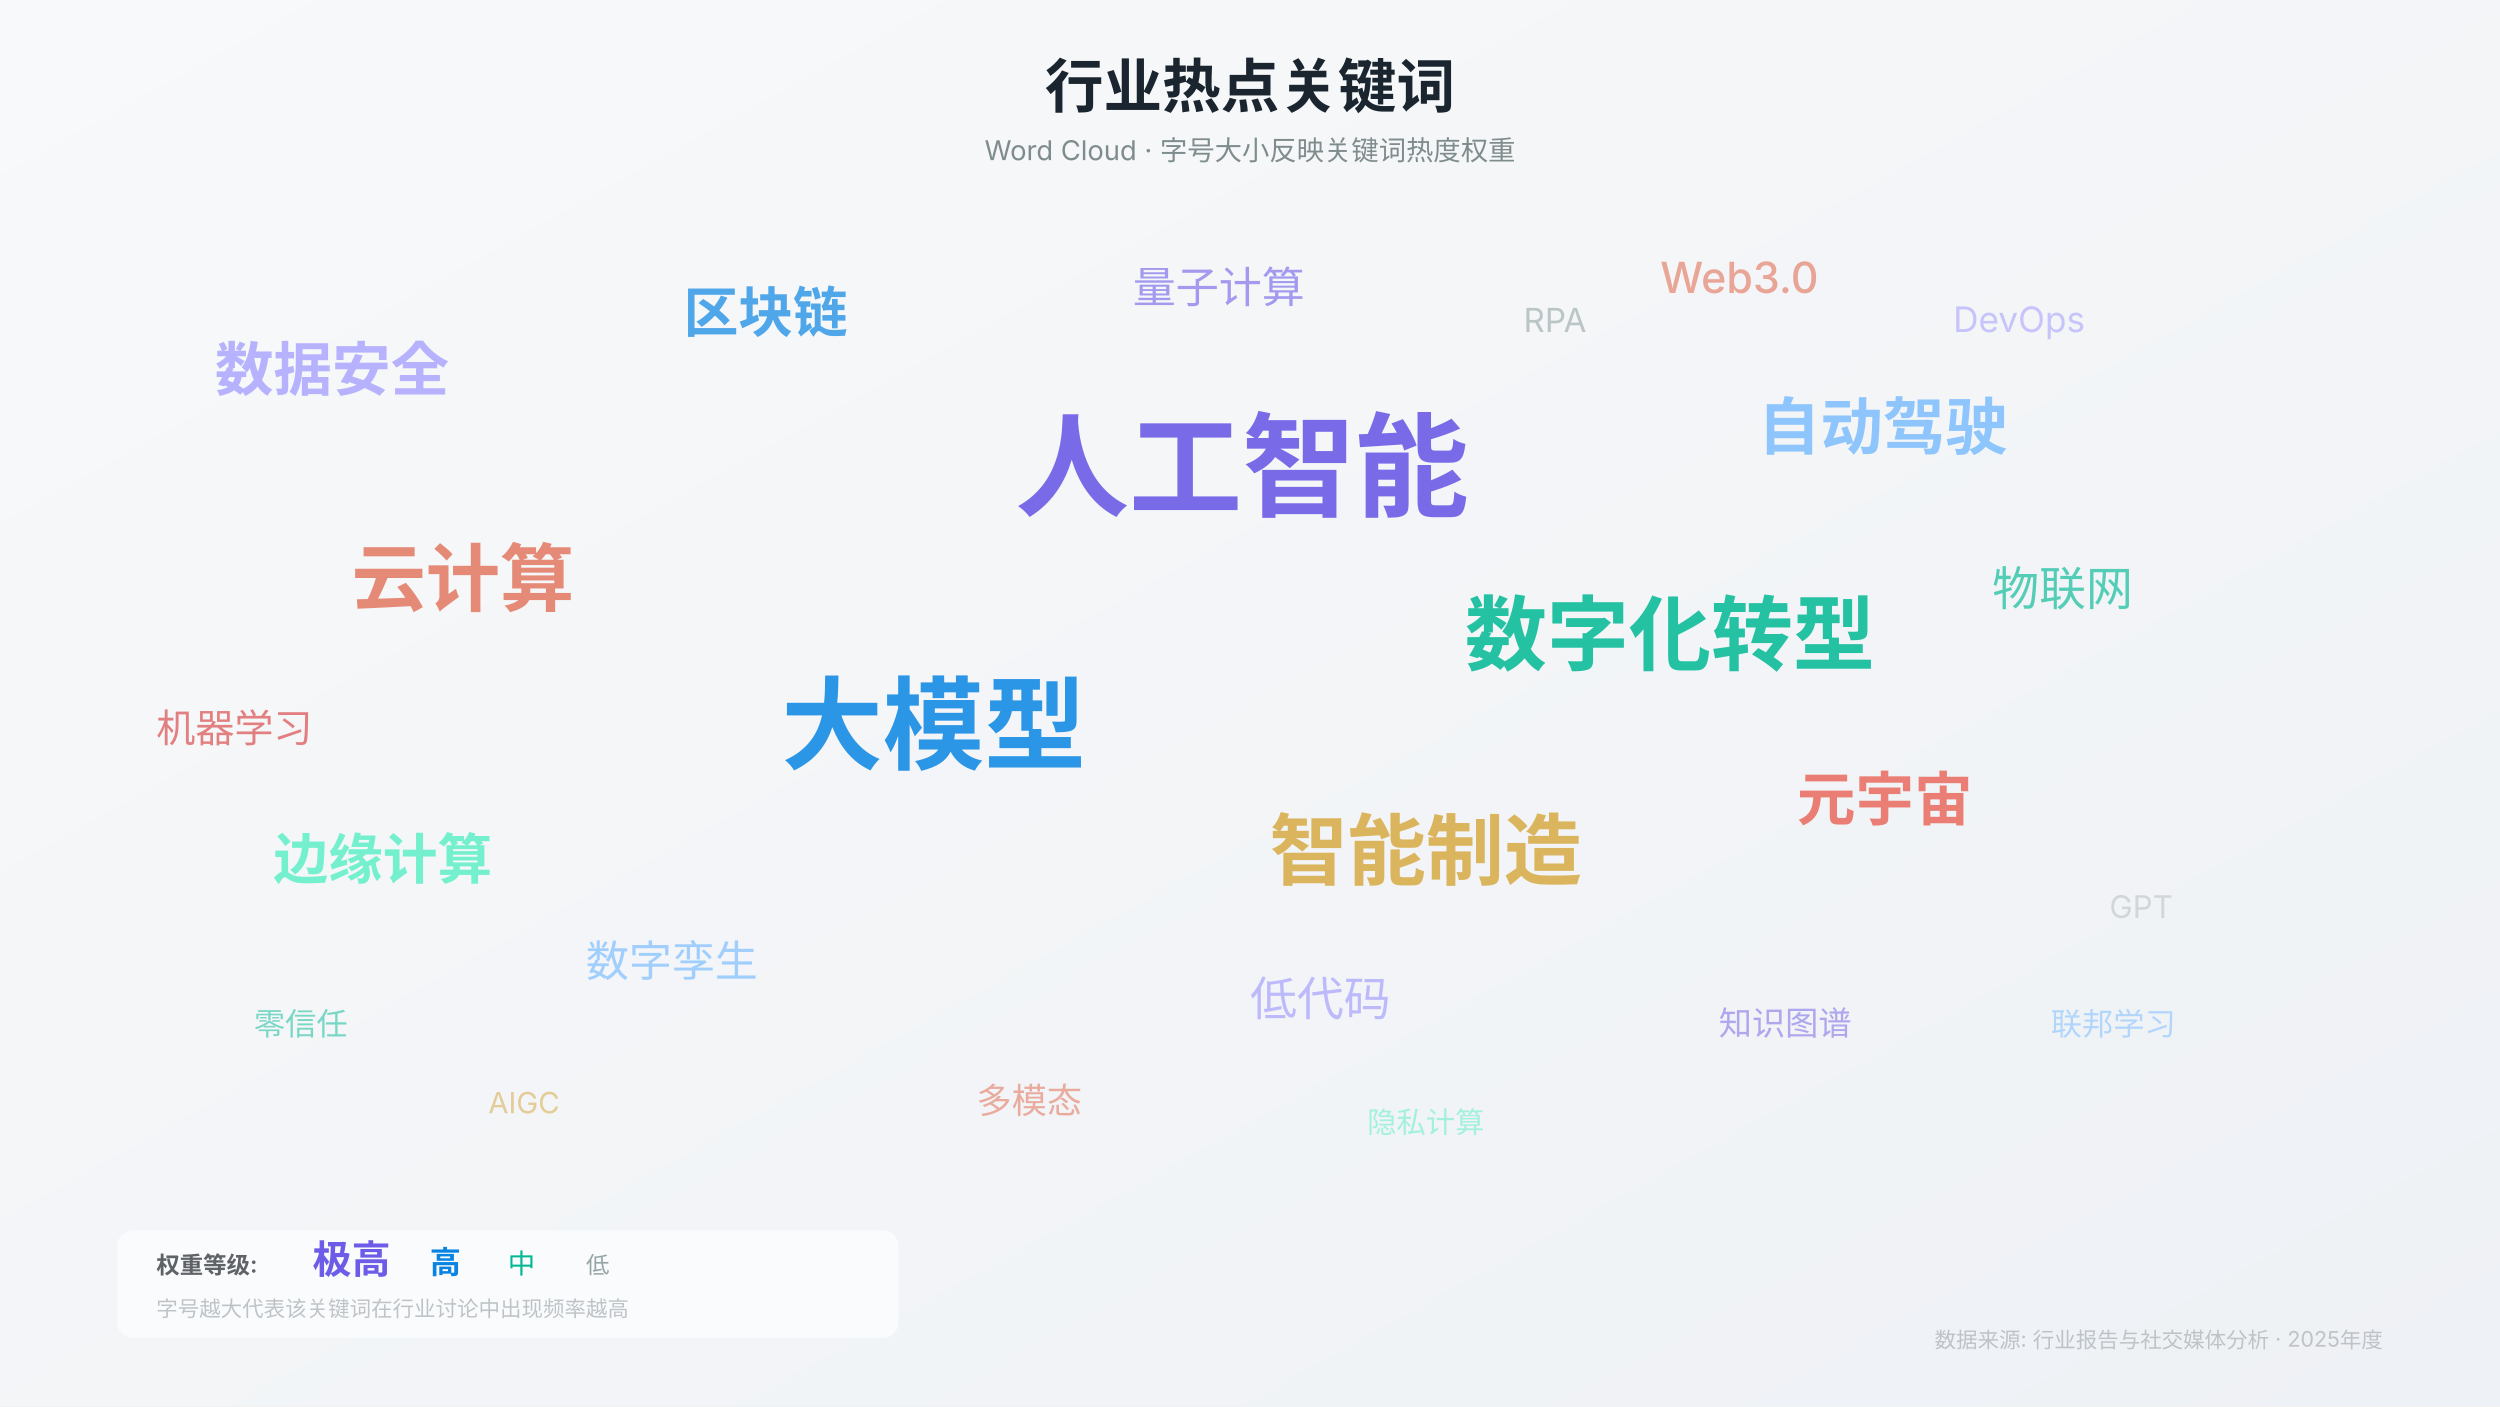
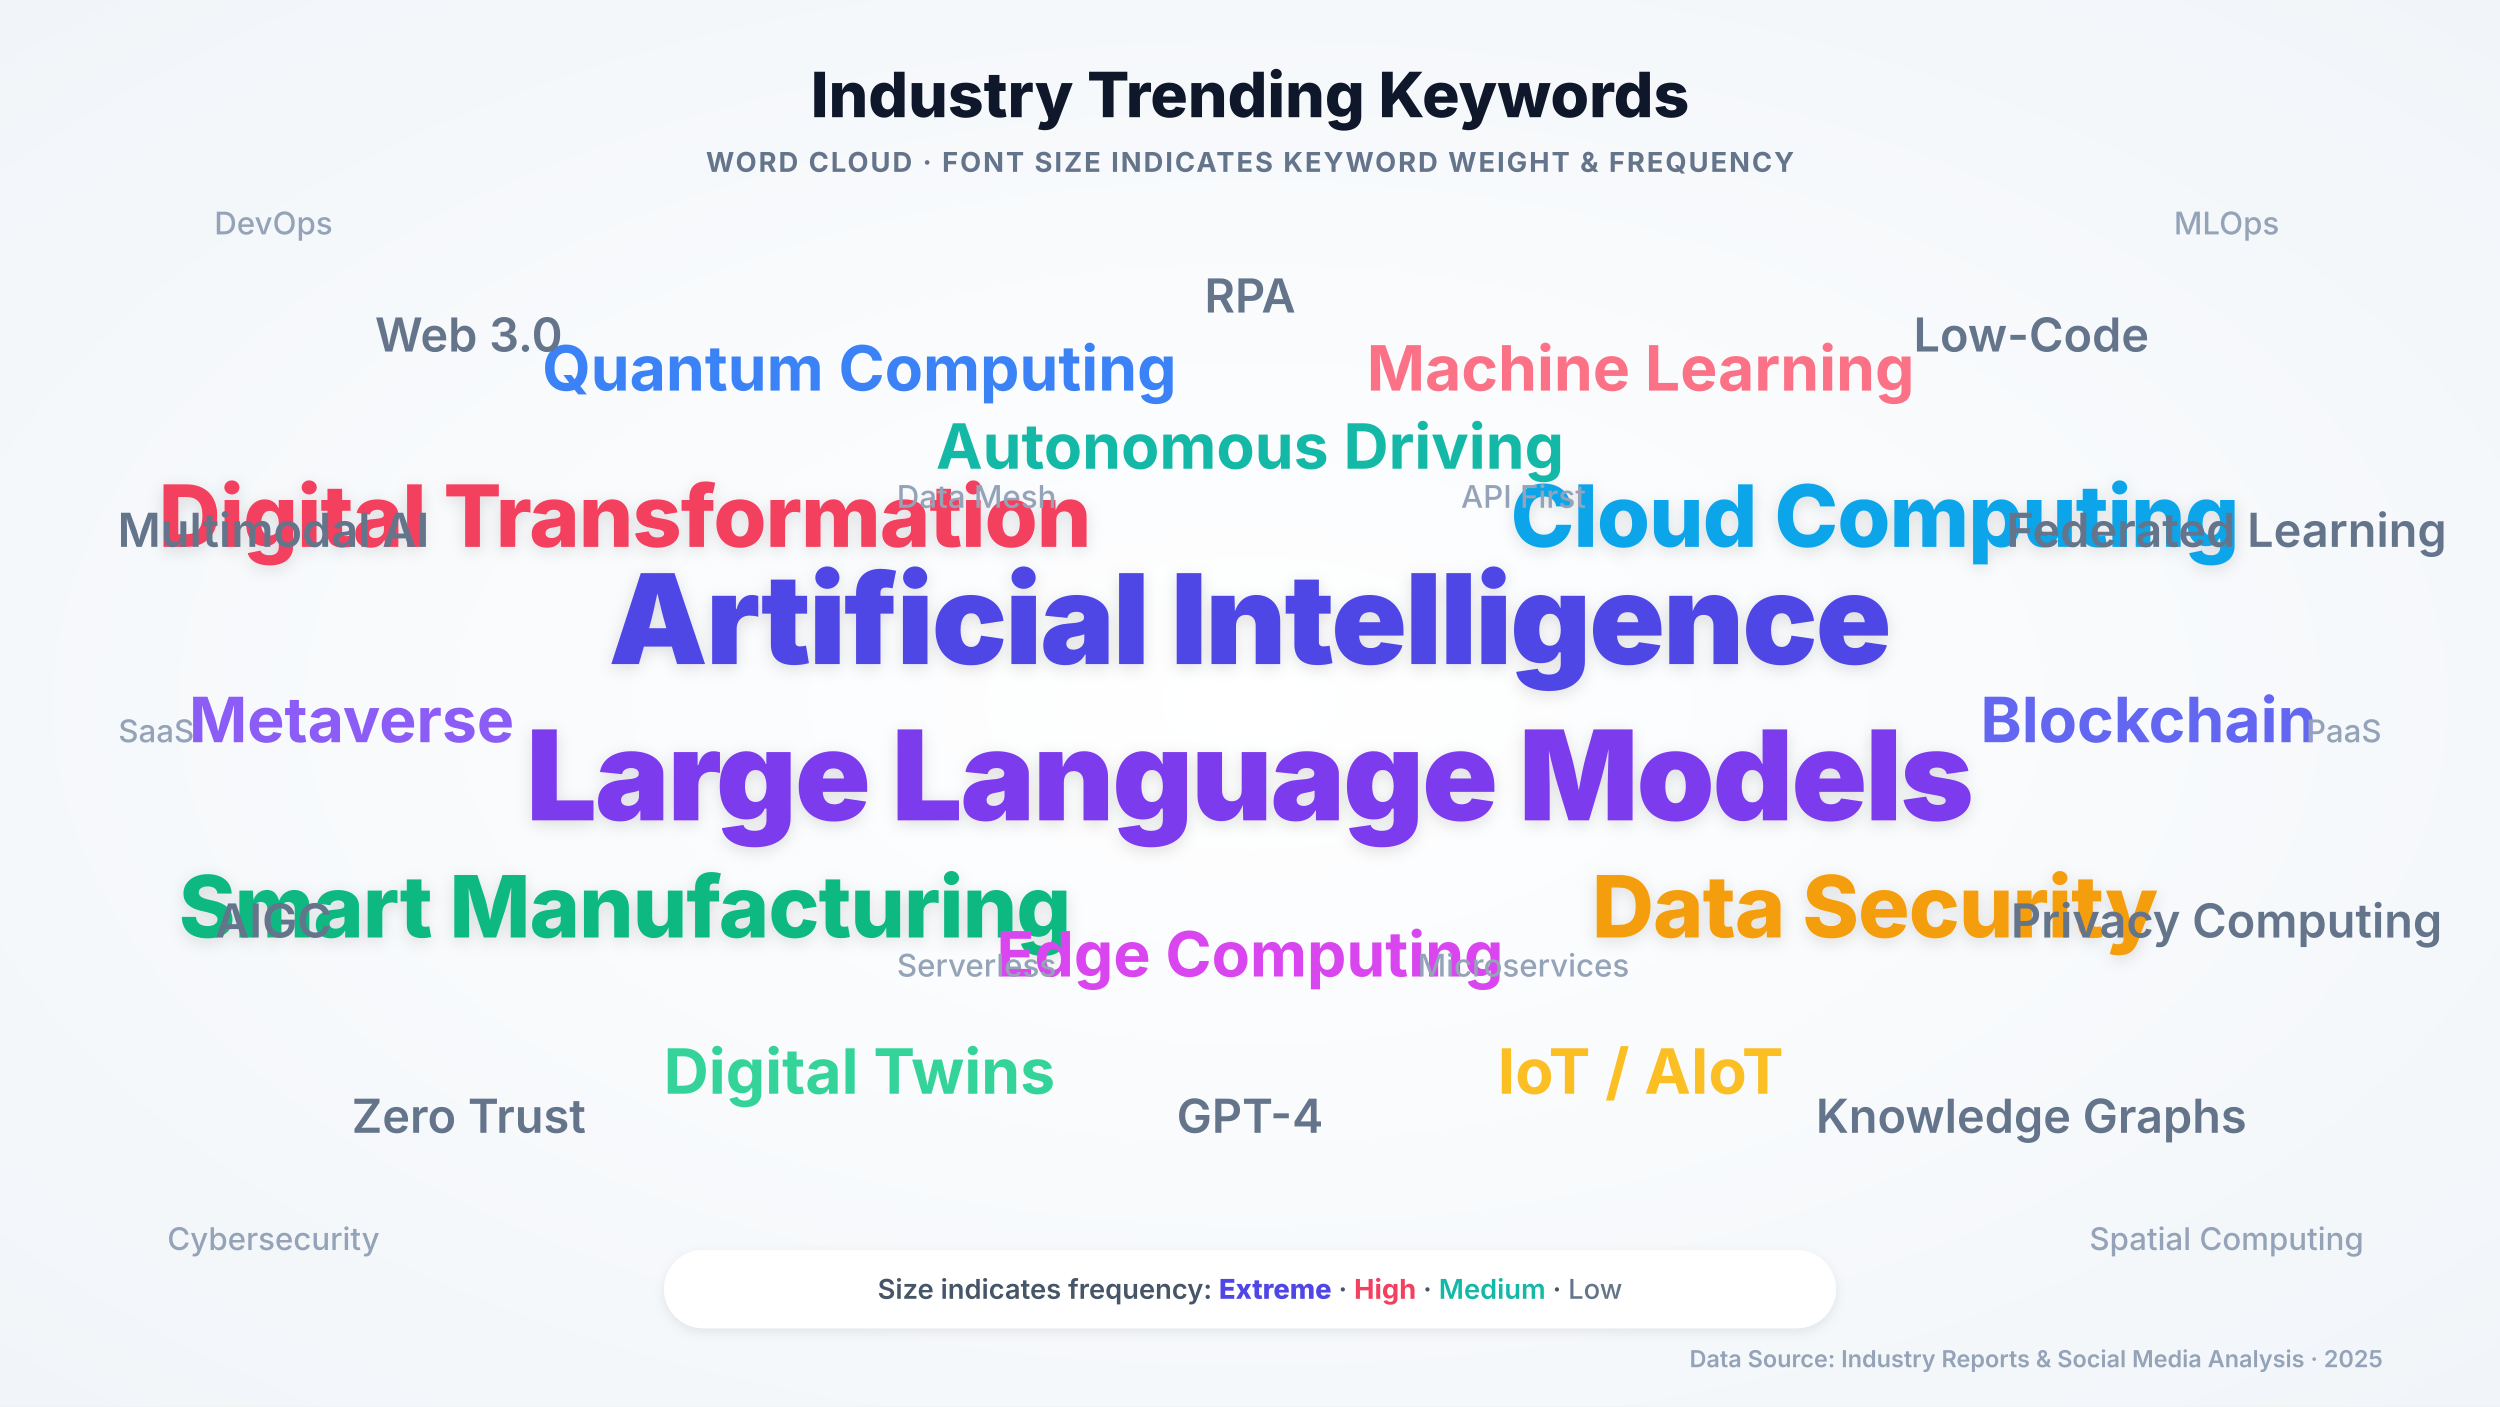
<svg xmlns="http://www.w3.org/2000/svg" viewBox="0 0 1280 720" width="1280" height="720">
  <defs>
-     <linearGradient id="bgGrad" x1="0%" y1="0%" x2="100%" y2="100%">
-       <stop offset="0%" style="stop-color:#F8F9FA;stop-opacity:1" />
-       <stop offset="100%" style="stop-color:#EEF1F5;stop-opacity:1" />
-     </linearGradient>
+     <radialGradient id="bgGrad" cx="50%" cy="50%" r="70%">
+       <stop offset="0%" stop-color="#FFFFFF" />
+       <stop offset="100%" stop-color="#F1F5F9" />
+     </radialGradient>
+     <filter id="textGlow" x="-20%" y="-20%" width="140%" height="140%">
+       <feGaussianBlur in="SourceAlpha" stdDeviation="4" />
+       <feOffset dx="0" dy="2" />
+       <feComponentTransfer>
+         <feFuncA type="linear" slope="0.12" />
+       </feComponentTransfer>
+       <feMerge>
+         <feMergeNode />
+         <feMergeNode in="SourceGraphic" />
+       </feMerge>
+     </filter>
+     <filter id="pillShadow" x="-10%" y="-20%" width="120%" height="140%">
+       <feGaussianBlur in="SourceAlpha" stdDeviation="3" />
+       <feOffset dx="0" dy="2" />
+       <feComponentTransfer>
+         <feFuncA type="linear" slope="0.08" />
+       </feComponentTransfer>
+       <feMerge>
+         <feMergeNode />
+         <feMergeNode in="SourceGraphic" />
+       </feMerge>
+     </filter>
  </defs>
  <rect width="1280" height="720" fill="url(#bgGrad)" />
-   <text x="640" y="55" text-anchor="middle" font-family="-apple-system, BlinkMacSystemFont, 'Segoe UI', sans-serif" font-size="30" font-weight="700" fill="#1A252F">行业热点关键词</text>
-   <text x="640" y="82" text-anchor="middle" font-family="-apple-system, BlinkMacSystemFont, 'Segoe UI', sans-serif" font-size="14" fill="#7F8C8D">Word Cloud · 字号大小反映关键词热度权重</text>
-   <text x="520" y="260" font-family="-apple-system, BlinkMacSystemFont, 'Segoe UI', sans-serif" font-size="58" font-weight="800" fill="#6C5CE7" fill-opacity="0.9">人工智能</text>
-   <text x="400" y="390" font-family="-apple-system, BlinkMacSystemFont, 'Segoe UI', sans-serif" font-size="52" font-weight="800" fill="#0984E3" fill-opacity="0.85">大模型</text>
-   <text x="750" y="340" font-family="-apple-system, BlinkMacSystemFont, 'Segoe UI', sans-serif" font-size="42" font-weight="700" fill="#00B894" fill-opacity="0.85">数字化转型</text>
-   <text x="180" y="310" font-family="-apple-system, BlinkMacSystemFont, 'Segoe UI', sans-serif" font-size="38" font-weight="700" fill="#E17055" fill-opacity="0.8">云计算</text>
-   <text x="650" y="450" font-family="-apple-system, BlinkMacSystemFont, 'Segoe UI', sans-serif" font-size="40" font-weight="700" fill="#D4A537" fill-opacity="0.8">智能制造</text>
-   <text x="110" y="200" font-family="-apple-system, BlinkMacSystemFont, 'Segoe UI', sans-serif" font-size="30" font-weight="600" fill="#A29BFE" fill-opacity="0.75">数据安全</text>
-   <text x="900" y="230" font-family="-apple-system, BlinkMacSystemFont, 'Segoe UI', sans-serif" font-size="32" font-weight="600" fill="#74B9FF" fill-opacity="0.8">自动驾驶</text>
-   <text x="140" y="450" font-family="-apple-system, BlinkMacSystemFont, 'Segoe UI', sans-serif" font-size="28" font-weight="600" fill="#55EFC4" fill-opacity="0.8">边缘计算</text>
-   <text x="920" y="420" font-family="-apple-system, BlinkMacSystemFont, 'Segoe UI', sans-serif" font-size="30" font-weight="600" fill="#E74C3C" fill-opacity="0.7">元宇宙</text>
-   <text x="350" y="170" font-family="-apple-system, BlinkMacSystemFont, 'Segoe UI', sans-serif" font-size="28" font-weight="600" fill="#0984E3" fill-opacity="0.7">区块链</text>
-   <text x="580" y="155" font-family="-apple-system, BlinkMacSystemFont, 'Segoe UI', sans-serif" font-size="22" font-weight="500" fill="#6C5CE7" fill-opacity="0.6">量子计算</text>
-   <text x="850" y="150" font-family="-apple-system, BlinkMacSystemFont, 'Segoe UI', sans-serif" font-size="22" font-weight="500" fill="#E17055" fill-opacity="0.6">Web3.0</text>
-   <text x="1020" y="310" font-family="-apple-system, BlinkMacSystemFont, 'Segoe UI', sans-serif" font-size="24" font-weight="500" fill="#00B894" fill-opacity="0.65">物联网</text>
-   <text x="80" y="380" font-family="-apple-system, BlinkMacSystemFont, 'Segoe UI', sans-serif" font-size="20" font-weight="500" fill="#D63031" fill-opacity="0.6">机器学习</text>
-   <text x="640" y="520" font-family="-apple-system, BlinkMacSystemFont, 'Segoe UI', sans-serif" font-size="24" font-weight="500" fill="#A29BFE" fill-opacity="0.65">低代码</text>
-   <text x="300" y="500" font-family="-apple-system, BlinkMacSystemFont, 'Segoe UI', sans-serif" font-size="22" font-weight="500" fill="#74B9FF" fill-opacity="0.65">数字孪生</text>
-   <text x="780" y="170" font-family="-apple-system, BlinkMacSystemFont, 'Segoe UI', sans-serif" font-size="17" font-weight="400" fill="#95A5A6" fill-opacity="0.6">RPA</text>
-   <text x="1080" y="470" font-family="-apple-system, BlinkMacSystemFont, 'Segoe UI', sans-serif" font-size="16" font-weight="400" fill="#BDC3C7" fill-opacity="0.6">GPT</text>
-   <text x="1000" y="170" font-family="-apple-system, BlinkMacSystemFont, 'Segoe UI', sans-serif" font-size="18" font-weight="400" fill="#A29BFE" fill-opacity="0.55">DevOps</text>
-   <text x="130" y="530" font-family="-apple-system, BlinkMacSystemFont, 'Segoe UI', sans-serif" font-size="16" font-weight="400" fill="#00B894" fill-opacity="0.5">零信任</text>
-   <text x="500" y="570" font-family="-apple-system, BlinkMacSystemFont, 'Segoe UI', sans-serif" font-size="18" font-weight="400" fill="#E17055" fill-opacity="0.55">多模态</text>
-   <text x="880" y="530" font-family="-apple-system, BlinkMacSystemFont, 'Segoe UI', sans-serif" font-size="17" font-weight="400" fill="#6C5CE7" fill-opacity="0.5">知识图谱</text>
-   <text x="250" y="570" font-family="-apple-system, BlinkMacSystemFont, 'Segoe UI', sans-serif" font-size="15" font-weight="400" fill="#D4A537" fill-opacity="0.5">AIGC</text>
-   <text x="1050" y="530" font-family="-apple-system, BlinkMacSystemFont, 'Segoe UI', sans-serif" font-size="16" font-weight="400" fill="#74B9FF" fill-opacity="0.5">联邦学习</text>
-   <text x="700" y="580" font-family="-apple-system, BlinkMacSystemFont, 'Segoe UI', sans-serif" font-size="15" font-weight="400" fill="#55EFC4" fill-opacity="0.5">隐私计算</text>
-   <rect x="60" y="630" width="400" height="55" rx="8" fill="#FFFFFF" fill-opacity="0.6" />
-   <text x="80" y="652" font-family="-apple-system, BlinkMacSystemFont, 'Segoe UI', sans-serif" font-size="12" font-weight="600" fill="#5F6368">权重等级:</text>
-   <text x="160" y="652" font-family="-apple-system, BlinkMacSystemFont, 'Segoe UI', sans-serif" font-size="20" font-weight="800" fill="#6C5CE7">极高</text>
-   <text x="220" y="652" font-family="-apple-system, BlinkMacSystemFont, 'Segoe UI', sans-serif" font-size="16" font-weight="600" fill="#0984E3">高</text>
-   <text x="260" y="652" font-family="-apple-system, BlinkMacSystemFont, 'Segoe UI', sans-serif" font-size="14" font-weight="500" fill="#00B894">中</text>
-   <text x="300" y="652" font-family="-apple-system, BlinkMacSystemFont, 'Segoe UI', sans-serif" font-size="12" font-weight="400" fill="#95A5A6">低</text>
-   <text x="80" y="674" font-family="-apple-system, BlinkMacSystemFont, 'Segoe UI', sans-serif" font-size="11" fill="#BDC3C7">字号越大代表该关键词在行业讨论中出现频率越高</text>
-   <text x="1220" y="690" text-anchor="end" font-family="-apple-system, BlinkMacSystemFont, 'Segoe UI', sans-serif" font-size="11" fill="#BDC3C7">数据来源: 行业报告与社交媒体分析 · 2025年度</text>
+   <text x="640" y="60" text-anchor="middle" font-family="-apple-system, BlinkMacSystemFont, 'Segoe UI', sans-serif" font-size="32" font-weight="800" fill="#0F172A">Industry Trending Keywords</text>
+   <text x="640" y="88" text-anchor="middle" font-family="-apple-system, BlinkMacSystemFont, 'Segoe UI', sans-serif" font-size="14" font-weight="700" fill="#64748B" letter-spacing="1">WORD CLOUD · FONT SIZE INDICATES KEYWORD WEIGHT &amp; FREQUENCY</text>
+   <g font-family="-apple-system, BlinkMacSystemFont, 'Segoe UI', sans-serif" text-anchor="middle">
+     <g font-weight="900" font-size="64" letter-spacing="-1" filter="url(#textGlow)">
+       <text x="640" y="340" fill="#4F46E5">Artificial Intelligence</text>
+       <text x="640" y="420" fill="#7C3AED">Large Language Models</text>
+     </g>
+     <g font-weight="800" font-size="44" letter-spacing="-0.5" filter="url(#textGlow)">
+       <text x="320" y="280" fill="#F43F5E">Digital Transformation</text>
+       <text x="960" y="280" fill="#0EA5E9">Cloud Computing</text>
+       <text x="320" y="480" fill="#10B981">Smart Manufacturing</text>
+       <text x="960" y="480" fill="#F59E0B">Data Security</text>
+     </g>
+     <g font-weight="700" font-size="32">
+       <text x="640" y="240" fill="#14B8A6">Autonomous Driving</text>
+       <text x="640" y="500" fill="#D946EF">Edge Computing</text>
+       <text x="180" y="380" fill="#8B5CF6">Metaverse</text>
+       <text x="1100" y="380" fill="#6366F1">Blockchain</text>
+       <text x="440" y="200" fill="#3B82F6">Quantum Computing</text>
+       <text x="840" y="200" fill="#FB7185">Machine Learning</text>
+       <text x="440" y="560" fill="#34D399">Digital Twins</text>
+       <text x="840" y="560" fill="#FBBF24">IoT / AIoT</text>
+     </g>
+     <g font-weight="600" font-size="24" fill="#64748B">
+       <text x="240" y="180">Web 3.0</text>
+       <text x="1040" y="180">Low-Code</text>
+       <text x="240" y="580">Zero Trust</text>
+       <text x="1040" y="580">Knowledge Graphs</text>
+       <text x="140" y="280">Multimodal AI</text>
+       <text x="1140" y="280">Federated Learning</text>
+       <text x="140" y="480">AIGC</text>
+       <text x="1140" y="480">Privacy Computing</text>
+       <text x="640" y="160">RPA</text>
+       <text x="640" y="580">GPT-4</text>
+     </g>
+     <g font-weight="500" font-size="16" fill="#94A3B8">
+       <text x="140" y="120">DevOps</text>
+       <text x="1140" y="120">MLOps</text>
+       <text x="140" y="640">Cybersecurity</text>
+       <text x="1140" y="640">Spatial Computing</text>
+       <text x="500" y="260">Data Mesh</text>
+       <text x="780" y="260">API First</text>
+       <text x="500" y="500">Serverless</text>
+       <text x="780" y="500">Microservices</text>
+       <text x="80" y="380">SaaS</text>
+       <text x="1200" y="380">PaaS</text>
+     </g>
+   </g>
+   <g filter="url(#pillShadow)">
+     <rect x="340" y="640" width="600" height="40" rx="20" fill="#FFFFFF" />
+   </g>
+   <text x="640" y="665" font-family="-apple-system, BlinkMacSystemFont, 'Segoe UI', sans-serif" font-size="14" font-weight="600" fill="#475569" text-anchor="middle">
+         Size indicates frequency: 
+         <tspan fill="#4F46E5" font-weight="800"> Extreme</tspan> · 
+         <tspan fill="#F43F5E" font-weight="700"> High</tspan> · 
+         <tspan fill="#14B8A6" font-weight="600"> Medium</tspan> · 
+         <tspan fill="#64748B" font-weight="500"> Low</tspan>
+   </text>
+   <text x="1220" y="700" text-anchor="end" font-family="-apple-system, BlinkMacSystemFont, 'Segoe UI', sans-serif" font-size="12" font-weight="600" fill="#94A3B8">Data Source: Industry Reports &amp; Social Media Analysis · 2025</text>
</svg>
